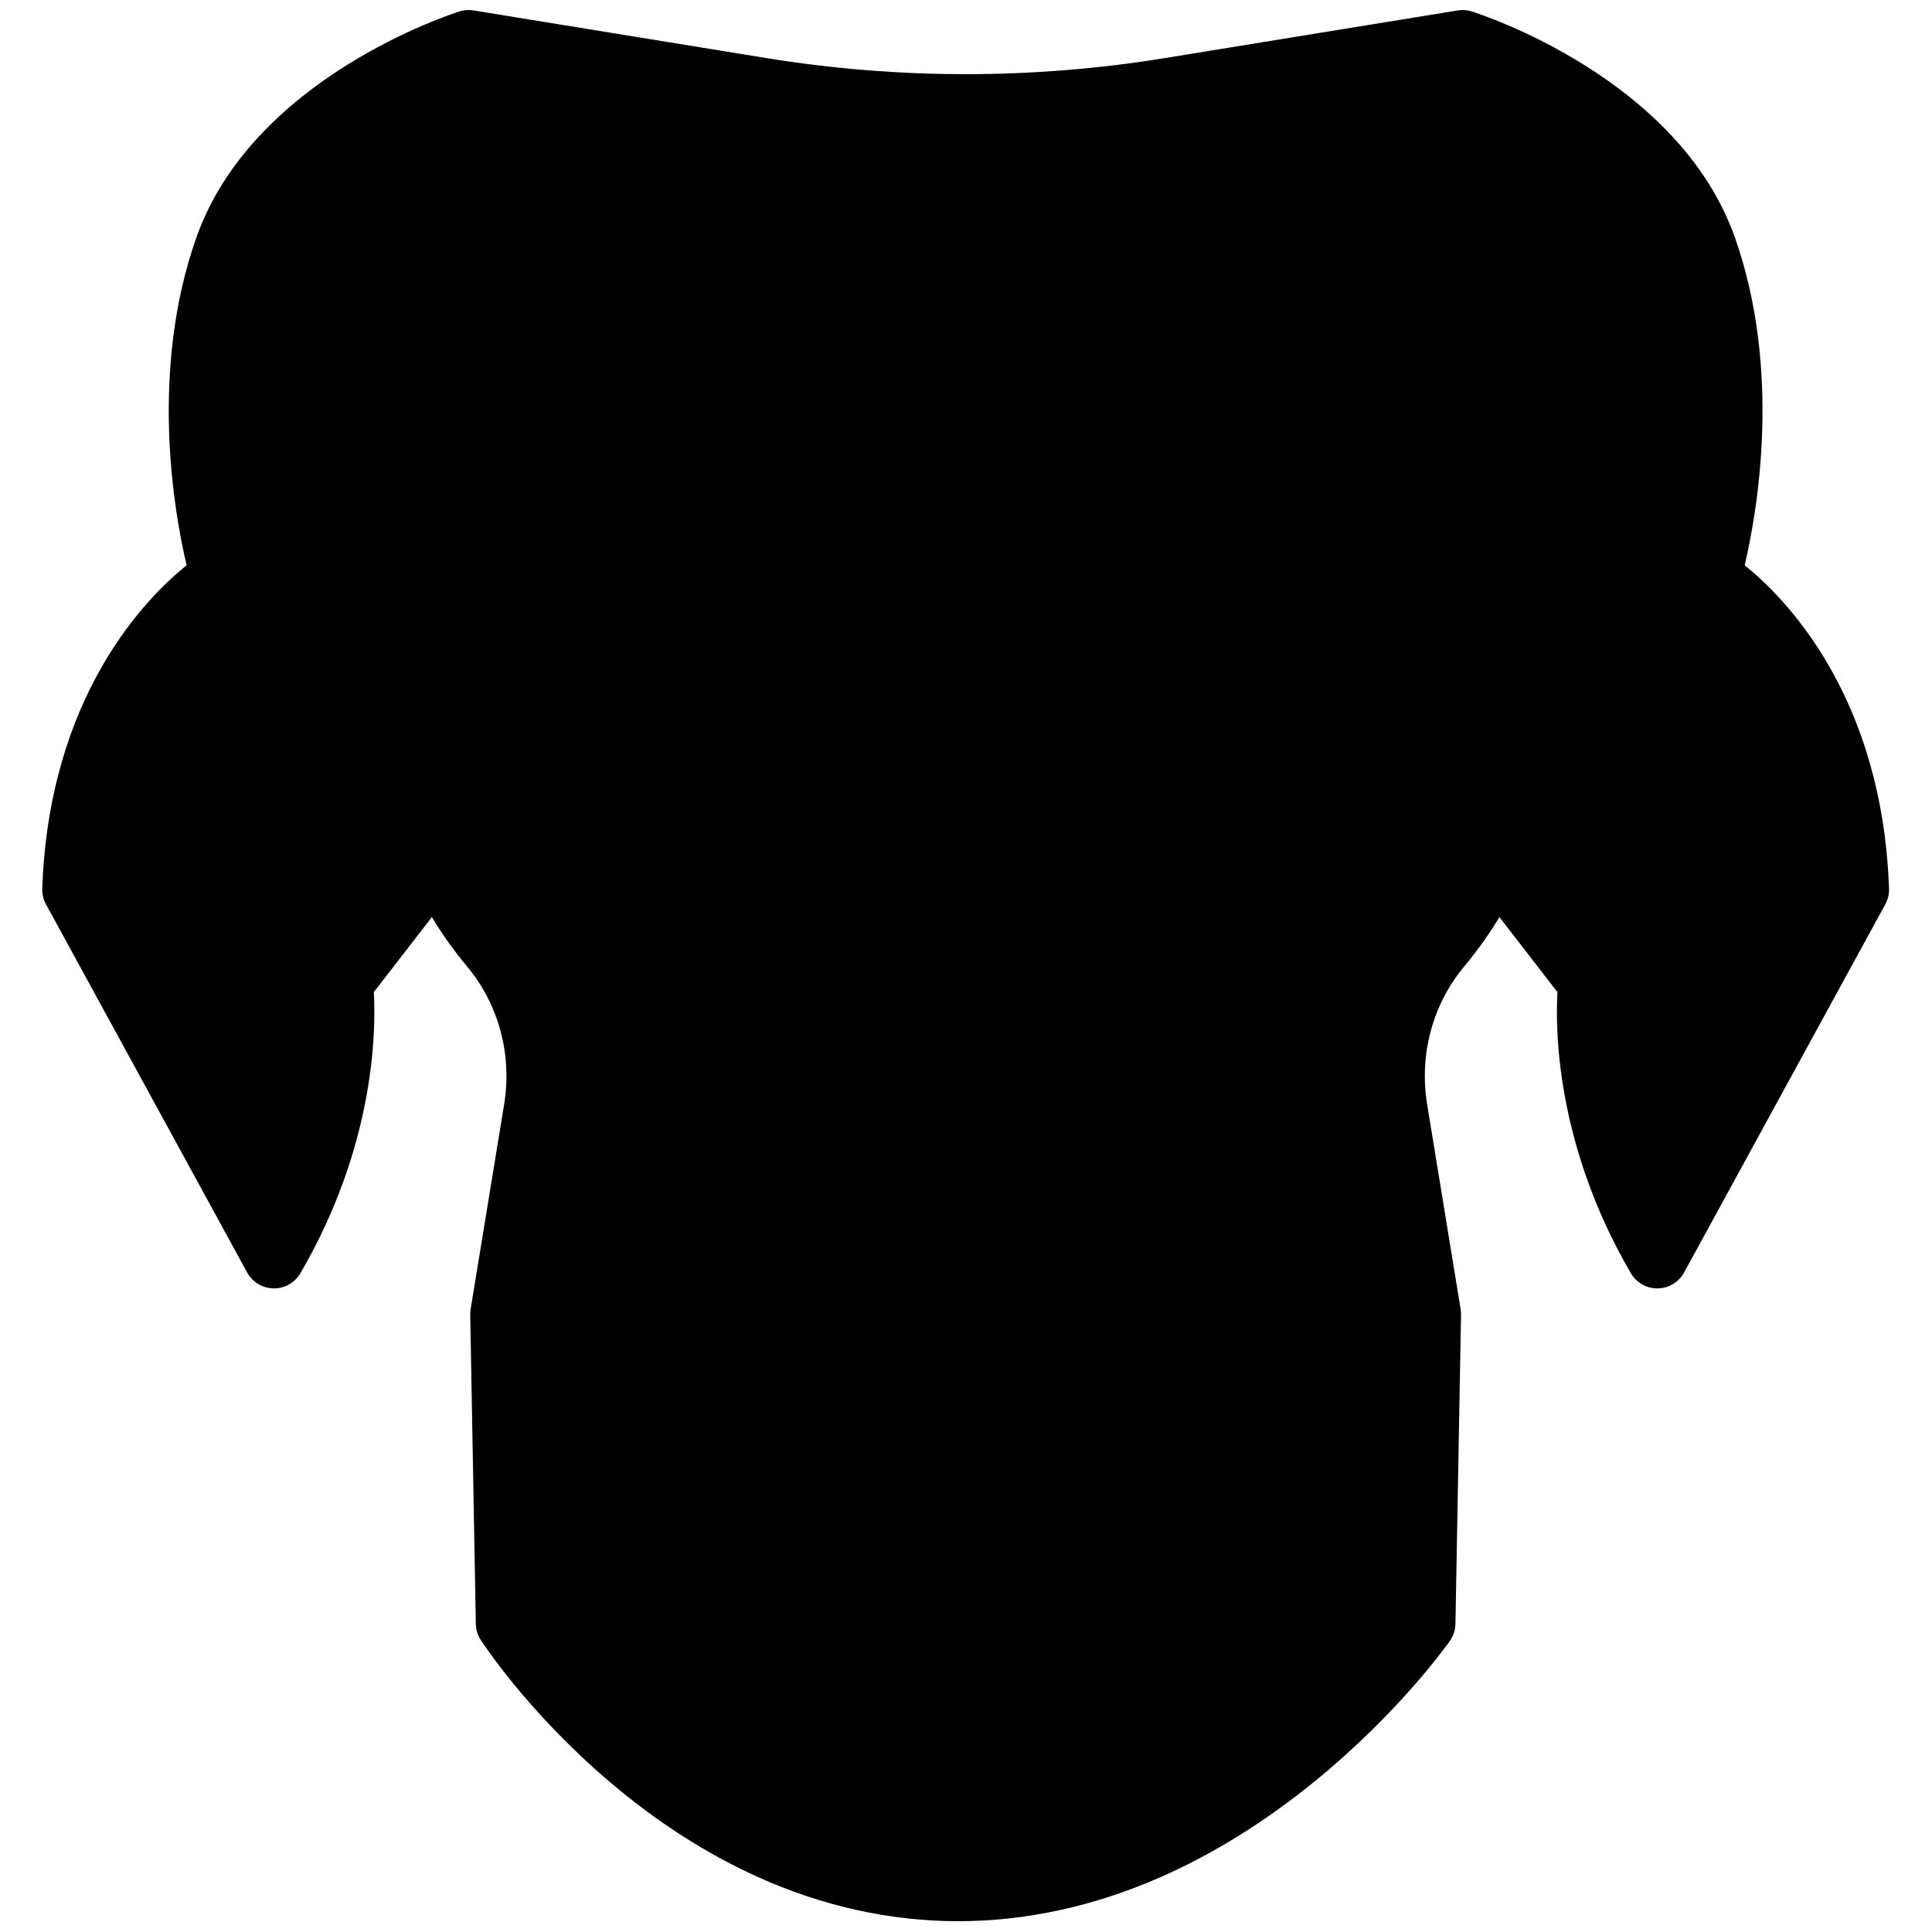
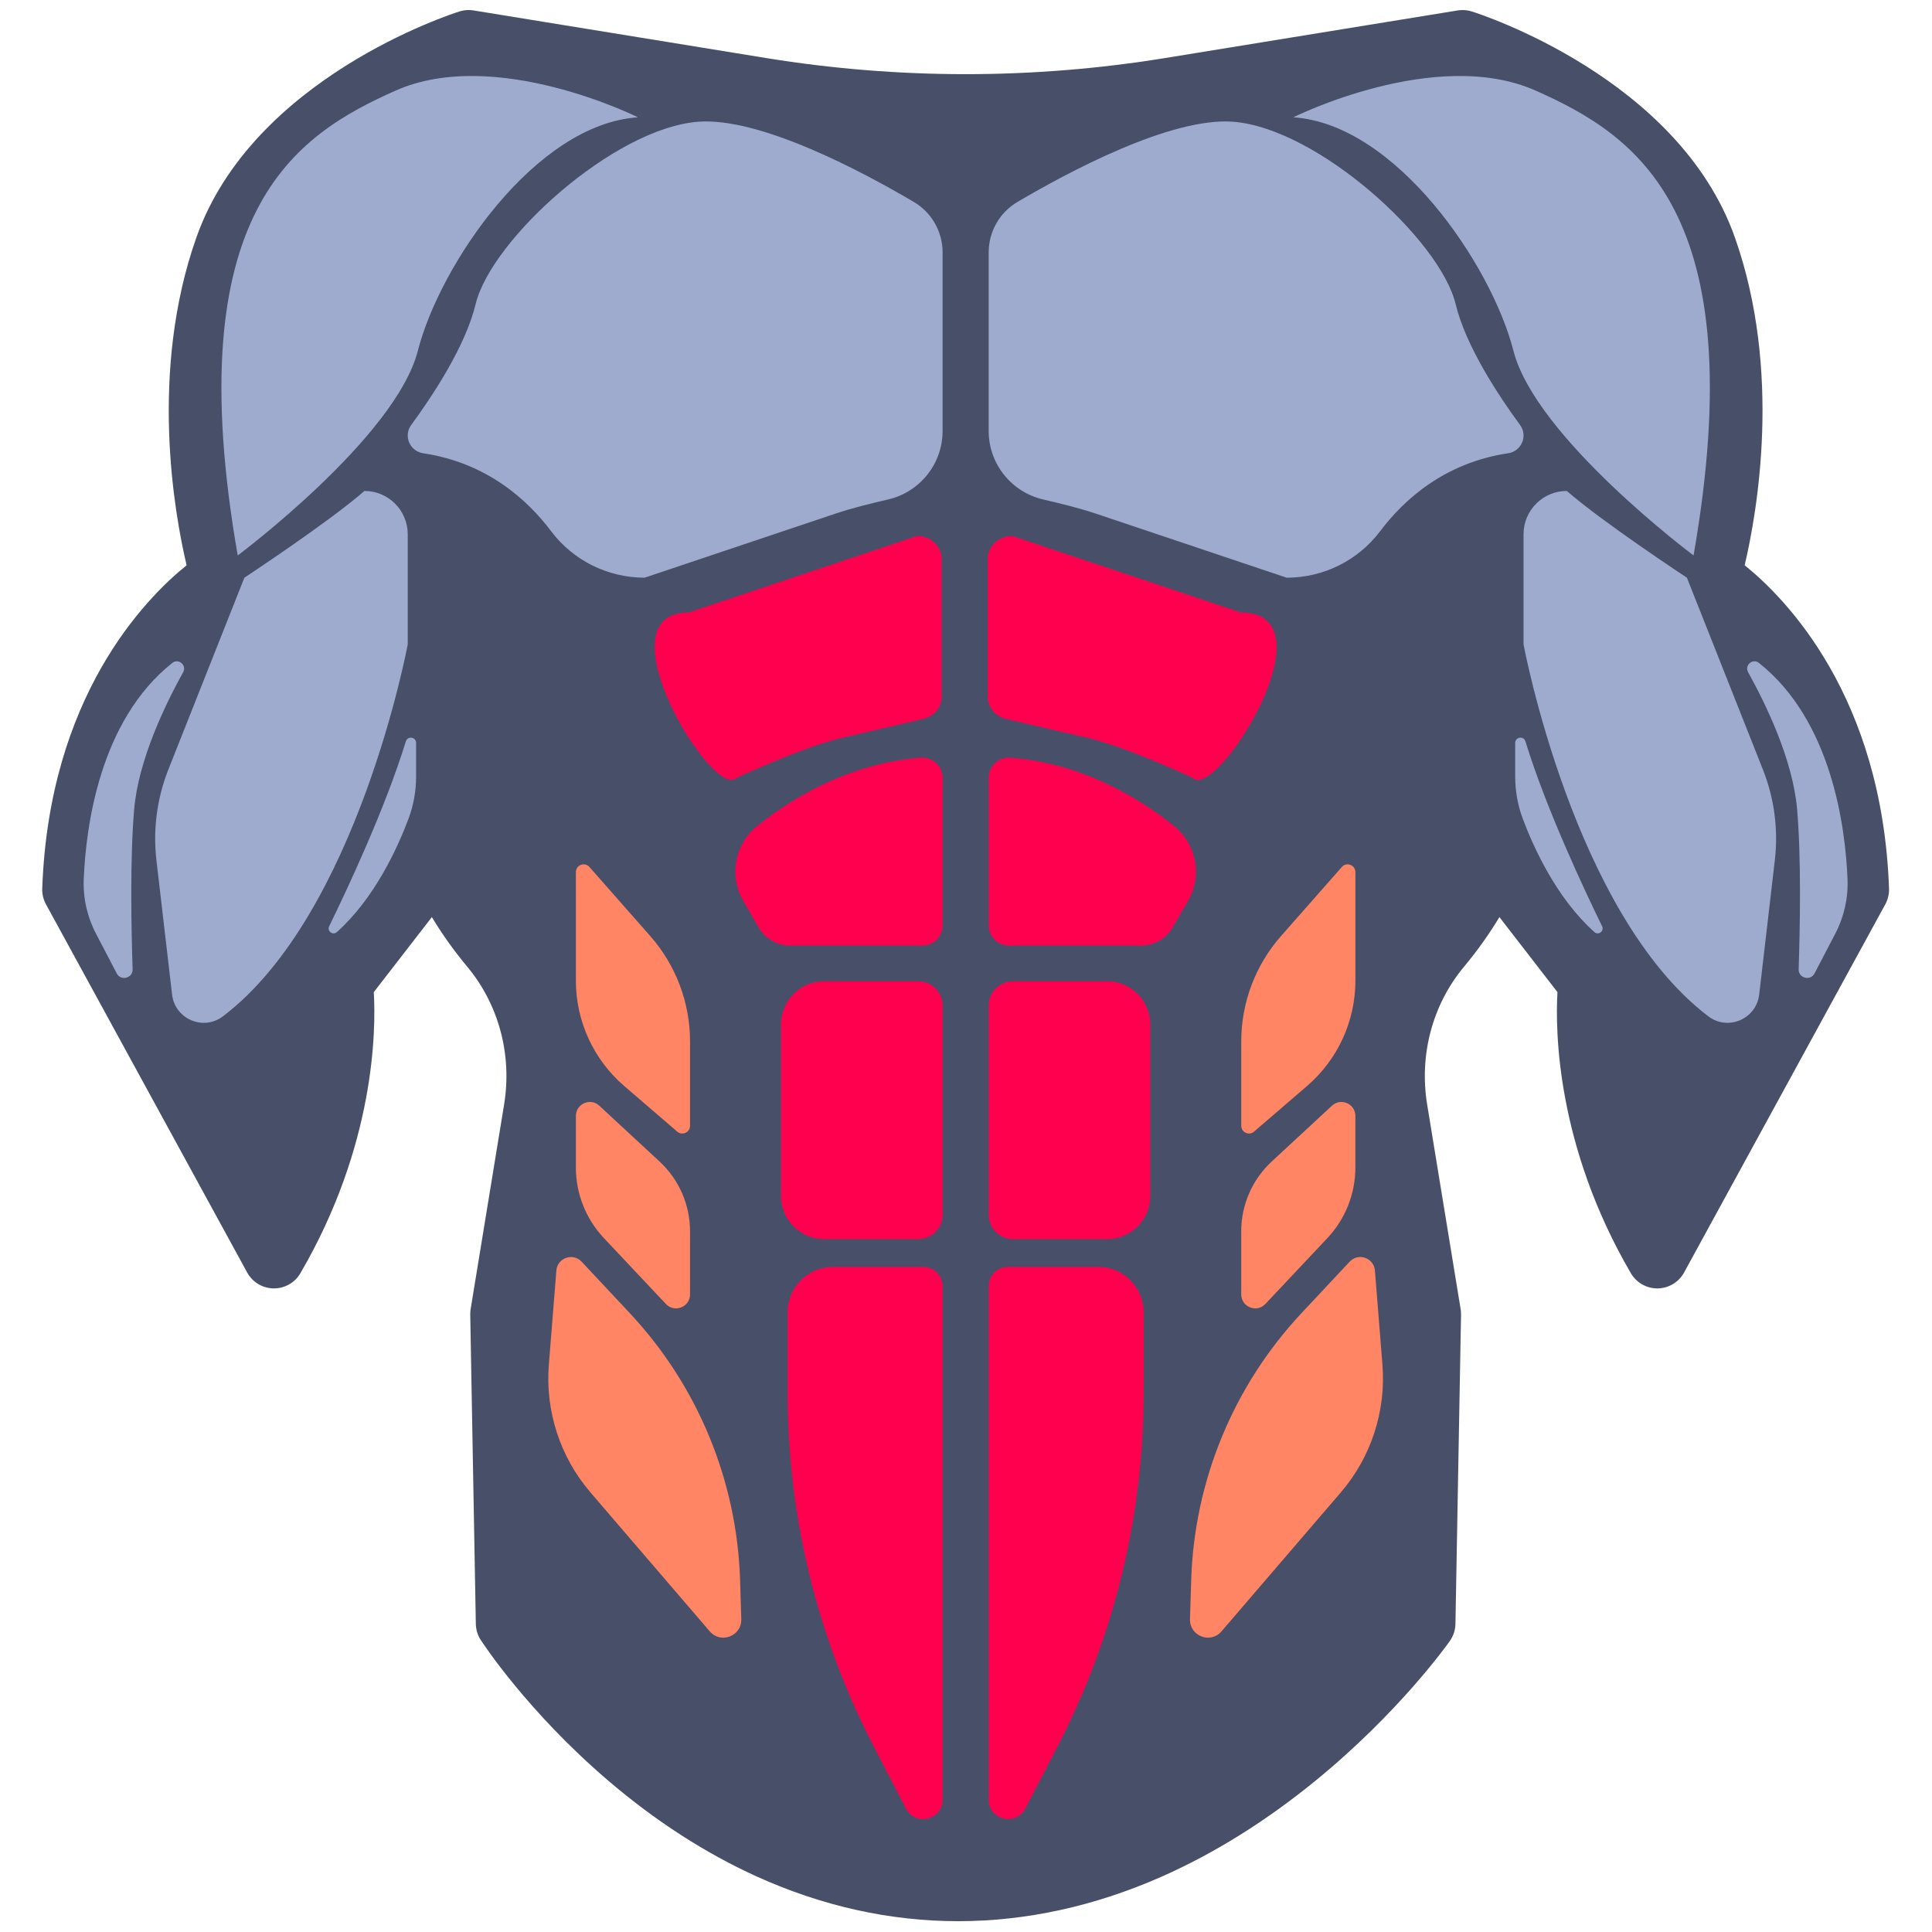
<svg xmlns="http://www.w3.org/2000/svg" width="500" zoomAndPan="magnify" viewBox="0 0 375 375" height="500" preserveAspectRatio="xMidYMid meet" version="1.0">
  <defs>
    <clipPath id="4d939713e6">
      <path d="M 8.141 1.793 L 366.641 1.793 L 366.641 373 L 8.141 373 Z M 8.141 1.793 " clip-rule="nonzero" />
    </clipPath>
  </defs>
  <g clip-path="url(#4d939713e6)">
-     <path fill="currentColor" d="M 283.895 1.953 C 283.574 1.953 283.258 1.977 282.941 2.027 L 226.121 11.27 C 213.367 13.344 200.352 14.395 187.43 14.395 C 174.508 14.395 161.488 13.344 148.734 11.27 L 91.918 2.027 C 91.602 1.977 91.281 1.949 90.965 1.949 C 90.363 1.949 89.762 2.043 89.188 2.223 C 87.551 2.738 49.035 15.156 38.113 46.105 C 28.941 72.086 33.809 99.488 36.219 109.719 C 28.121 116.25 9.527 135.227 8.199 172.465 C 8.16 173.531 8.41 174.59 8.922 175.523 L 47.973 246.988 C 49 248.867 50.957 250.047 53.098 250.078 C 53.125 250.078 53.152 250.078 53.18 250.078 C 55.289 250.078 57.242 248.961 58.305 247.133 C 72.785 222.305 72.984 200.008 72.555 192.57 L 83.824 178.008 C 85.523 180.836 87.777 184.137 90.711 187.66 C 96.824 195.004 99.426 204.75 97.844 214.402 L 91.352 254.098 C 91.293 254.453 91.27 254.809 91.273 255.164 L 92.359 315.199 C 92.379 316.305 92.707 317.383 93.309 318.312 C 93.668 318.871 102.332 332.16 117.961 345.539 C 127.18 353.434 136.945 359.734 146.977 364.27 C 159.652 369.996 172.773 372.902 185.984 372.902 C 199.172 372.902 212.43 370.004 225.391 364.293 C 235.641 359.773 245.719 353.492 255.348 345.625 C 271.668 332.293 281.031 319.059 281.422 318.5 C 282.105 317.531 282.477 316.383 282.5 315.199 L 283.586 255.164 C 283.59 254.809 283.566 254.449 283.508 254.098 L 277.012 214.402 C 275.434 204.75 278.035 195.004 284.148 187.66 C 287.082 184.137 289.336 180.836 291.035 178.008 L 302.301 192.57 C 301.875 200.008 302.07 222.305 316.551 247.133 C 317.617 248.957 319.57 250.078 321.676 250.078 C 321.703 250.078 321.73 250.078 321.762 250.078 C 323.902 250.047 325.859 248.867 326.883 246.988 L 365.938 175.523 C 366.445 174.59 366.695 173.531 366.66 172.465 C 365.328 135.227 346.738 116.25 338.641 109.715 C 341.047 99.488 345.914 72.086 336.746 46.105 C 325.82 15.156 287.305 2.738 285.672 2.223 C 285.094 2.043 284.496 1.953 283.895 1.953 Z M 283.895 1.953 " fill-opacity="1" fill-rule="nonzero" />
+     <path fill="#484f69" d="M 283.895 1.953 C 283.574 1.953 283.258 1.977 282.941 2.027 L 226.121 11.27 C 213.367 13.344 200.352 14.395 187.43 14.395 C 174.508 14.395 161.488 13.344 148.734 11.27 L 91.918 2.027 C 91.602 1.977 91.281 1.949 90.965 1.949 C 90.363 1.949 89.762 2.043 89.188 2.223 C 87.551 2.738 49.035 15.156 38.113 46.105 C 28.941 72.086 33.809 99.488 36.219 109.719 C 28.121 116.25 9.527 135.227 8.199 172.465 C 8.16 173.531 8.41 174.59 8.922 175.523 L 47.973 246.988 C 49 248.867 50.957 250.047 53.098 250.078 C 53.125 250.078 53.152 250.078 53.18 250.078 C 55.289 250.078 57.242 248.961 58.305 247.133 C 72.785 222.305 72.984 200.008 72.555 192.57 L 83.824 178.008 C 85.523 180.836 87.777 184.137 90.711 187.66 C 96.824 195.004 99.426 204.75 97.844 214.402 L 91.352 254.098 C 91.293 254.453 91.27 254.809 91.273 255.164 L 92.359 315.199 C 92.379 316.305 92.707 317.383 93.309 318.312 C 93.668 318.871 102.332 332.16 117.961 345.539 C 127.18 353.434 136.945 359.734 146.977 364.27 C 159.652 369.996 172.773 372.902 185.984 372.902 C 199.172 372.902 212.43 370.004 225.391 364.293 C 235.641 359.773 245.719 353.492 255.348 345.625 C 271.668 332.293 281.031 319.059 281.422 318.5 C 282.105 317.531 282.477 316.383 282.5 315.199 L 283.586 255.164 C 283.59 254.809 283.566 254.449 283.508 254.098 L 277.012 214.402 C 275.434 204.75 278.035 195.004 284.148 187.66 C 287.082 184.137 289.336 180.836 291.035 178.008 L 302.301 192.57 C 301.875 200.008 302.07 222.305 316.551 247.133 C 317.617 248.957 319.57 250.078 321.676 250.078 C 321.703 250.078 321.73 250.078 321.762 250.078 C 323.902 250.047 325.859 248.867 326.883 246.988 L 365.938 175.523 C 366.445 174.59 366.695 173.531 366.66 172.465 C 365.328 135.227 346.738 116.25 338.641 109.715 C 341.047 99.488 345.914 72.086 336.746 46.105 C 325.82 15.156 287.305 2.738 285.672 2.223 C 285.094 2.043 284.496 1.953 283.895 1.953 Z M 283.895 1.953 " fill-opacity="1" fill-rule="nonzero" />
  </g>
-   <path fill="currentColor" d="M 123.828 22.77 C 123.828 22.77 96.203 8.957 76.781 17.59 C 57.359 26.223 34.484 40.902 46.141 107.812 C 46.141 107.812 76.781 84.934 81.098 68.098 C 85.414 51.262 103.973 24.066 123.828 22.77 Z M 123.828 22.77 " fill-opacity="1" fill-rule="nonzero" />
-   <path fill="currentColor" d="M 177.379 39.203 C 180.84 41.246 182.957 44.969 182.957 48.988 L 182.957 83.648 C 182.957 90.105 178.469 95.516 172.445 96.93 C 168.961 97.746 165.484 98.578 162.094 99.715 L 125.117 112.129 C 117.984 112.129 111.258 108.797 106.969 103.102 C 102.406 97.039 94.527 89.832 82.137 87.977 C 79.535 87.586 78.262 84.605 79.82 82.484 C 84.016 76.766 90.355 67.168 92.32 59.031 C 95.34 46.512 119.078 24.93 135.48 23.633 C 147.582 22.68 167.68 33.48 177.379 39.203 Z M 177.379 39.203 " fill-opacity="1" fill-rule="nonzero" />
-   <path fill="currentColor" d="M 79.141 103.695 L 79.141 125.078 C 79.141 125.078 69.43 177.414 43.266 197.273 C 39.461 200.16 33.953 197.793 33.402 193.047 L 30.363 166.98 C 29.672 161.012 30.465 154.961 32.676 149.375 L 47.434 112.129 C 47.434 112.129 63.832 101.336 70.738 95.293 C 75.379 95.293 79.141 99.055 79.141 103.695 Z M 79.141 103.695 " fill-opacity="1" fill-rule="nonzero" />
-   <path fill="currentColor" d="M 33.453 128.668 C 34.656 127.715 36.301 129.133 35.555 130.473 C 32.102 136.68 26.875 147.453 26.043 157.066 C 25.223 166.543 25.469 179.93 25.742 188.121 C 25.801 189.863 23.461 190.477 22.656 188.934 L 18.645 181.254 C 16.938 177.984 16.102 174.324 16.254 170.637 C 16.672 160.453 19.34 139.852 33.453 128.668 Z M 33.453 128.668 " fill-opacity="1" fill-rule="nonzero" />
-   <path fill="currentColor" d="M 80.762 144.203 L 80.762 150.719 C 80.762 153.527 80.27 156.312 79.281 158.941 C 77.168 164.578 72.707 174.371 65.383 180.918 C 64.605 181.613 63.434 180.727 63.891 179.789 C 67.344 172.73 74.75 156.98 78.777 143.898 C 79.121 142.785 80.762 143.035 80.762 144.203 Z M 80.762 144.203 " fill-opacity="1" fill-rule="nonzero" />
-   <path fill="currentColor" d="M 182.957 150.969 L 182.957 179.613 C 182.957 181.777 181.203 183.531 179.039 183.531 L 153.367 183.531 C 150.84 183.531 148.504 182.18 147.238 179.992 L 144.254 174.828 C 141.457 169.992 142.605 163.844 146.961 160.344 C 153.648 154.969 164.688 148.176 178.691 147.066 C 180.984 146.883 182.957 148.668 182.957 150.969 Z M 182.957 150.969 " fill-opacity="1" fill-rule="nonzero" />
-   <path fill="currentColor" d="M 178.223 240.512 L 159.973 240.512 C 155.344 240.512 151.594 236.758 151.594 232.133 L 151.594 198.84 C 151.594 194.211 155.344 190.461 159.973 190.461 L 178.223 190.461 C 180.836 190.461 182.957 192.578 182.957 195.195 L 182.957 235.773 C 182.957 238.391 180.836 240.512 178.223 240.512 Z M 178.223 240.512 " fill-opacity="1" fill-rule="nonzero" />
-   <path fill="currentColor" d="M 179.191 245.902 L 161.691 245.902 C 156.824 245.902 152.875 249.848 152.875 254.719 L 152.875 270.34 C 152.875 294.254 158.621 317.816 169.629 339.043 L 175.848 351.039 C 177.664 354.539 182.957 353.25 182.957 349.305 L 182.957 249.668 C 182.957 247.59 181.27 245.902 179.191 245.902 Z M 179.191 245.902 " fill-opacity="1" fill-rule="nonzero" />
-   <path fill="currentColor" d="M 114.41 168.281 L 126.215 181.691 C 131.191 187.344 133.934 194.613 133.934 202.141 L 133.934 218.512 C 133.934 219.797 132.422 220.488 131.449 219.648 L 121.141 210.773 C 115.195 205.652 111.777 198.195 111.777 190.348 L 111.777 169.277 C 111.777 167.891 113.492 167.242 114.41 168.281 Z M 114.41 168.281 " fill-opacity="1" fill-rule="nonzero" />
-   <path fill="currentColor" d="M 116.332 214.621 L 128.027 225.457 C 131.793 228.949 133.934 233.852 133.934 238.984 L 133.934 251.238 C 133.934 253.695 130.93 254.887 129.25 253.098 L 117.211 240.309 C 113.723 236.598 111.777 231.695 111.777 226.605 L 111.777 216.609 C 111.777 214.242 114.598 213.012 116.332 214.621 Z M 116.332 214.621 " fill-opacity="1" fill-rule="nonzero" />
-   <path fill="currentColor" d="M 112.898 244.895 L 122.254 254.895 C 135.453 269 143.059 287.434 143.652 306.746 L 143.883 314.281 C 143.98 317.555 139.906 319.137 137.77 316.652 L 114.621 289.691 C 108.723 282.824 105.812 273.891 106.531 264.867 L 107.988 246.613 C 108.184 244.148 111.207 243.09 112.898 244.895 Z M 112.898 244.895 " fill-opacity="1" fill-rule="nonzero" />
-   <path fill="currentColor" d="M 251.031 22.77 C 251.031 22.77 278.652 8.957 298.078 17.59 C 317.5 26.223 340.371 40.902 328.719 107.812 C 328.719 107.812 298.078 84.934 293.762 68.098 C 289.445 51.262 270.887 24.066 251.031 22.77 Z M 251.031 22.77 " fill-opacity="1" fill-rule="nonzero" />
-   <path fill="currentColor" d="M 197.48 39.203 C 194.02 41.246 191.902 44.969 191.902 48.988 L 191.902 83.648 C 191.902 90.105 196.387 95.516 202.414 96.93 C 205.895 97.746 209.375 98.578 212.762 99.715 L 249.742 112.129 C 256.871 112.129 263.598 108.797 267.887 103.102 C 272.453 97.039 280.332 89.832 292.723 87.977 C 295.324 87.586 296.598 84.605 295.039 82.484 C 290.84 76.766 284.5 67.168 282.539 59.031 C 279.516 46.512 255.777 24.93 239.379 23.633 C 227.273 22.68 207.18 33.48 197.48 39.203 Z M 197.48 39.203 " fill-opacity="1" fill-rule="nonzero" />
-   <path fill="currentColor" d="M 295.719 103.695 L 295.719 125.078 C 295.719 125.078 305.43 177.414 331.594 197.273 C 335.398 200.16 340.902 197.793 341.457 193.047 L 344.492 166.98 C 345.188 161.012 344.395 154.961 342.18 149.375 L 327.426 112.129 C 327.426 112.129 311.023 101.336 304.117 95.293 C 299.48 95.293 295.719 99.055 295.719 103.695 Z M 295.719 103.695 " fill-opacity="1" fill-rule="nonzero" />
-   <path fill="currentColor" d="M 341.402 128.668 C 340.199 127.715 338.559 129.133 339.305 130.473 C 342.758 136.68 347.984 147.453 348.816 157.066 C 349.637 166.543 349.391 179.93 349.117 188.121 C 349.059 189.863 351.395 190.477 352.203 188.934 L 356.211 181.254 C 357.922 177.984 358.758 174.324 358.605 170.637 C 358.184 160.453 355.52 139.852 341.402 128.668 Z M 341.402 128.668 " fill-opacity="1" fill-rule="nonzero" />
-   <path fill="currentColor" d="M 294.098 144.203 L 294.098 150.719 C 294.098 153.527 294.59 156.312 295.578 158.941 C 297.691 164.578 302.152 174.371 309.477 180.918 C 310.254 181.613 311.426 180.727 310.969 179.789 C 307.516 172.73 300.105 156.98 296.082 143.898 C 295.738 142.785 294.098 143.035 294.098 144.203 Z M 294.098 144.203 " fill-opacity="1" fill-rule="nonzero" />
-   <path fill="currentColor" d="M 191.902 150.969 L 191.902 179.613 C 191.902 181.777 193.656 183.531 195.816 183.531 L 221.488 183.531 C 224.02 183.531 226.355 182.18 227.617 179.992 L 230.605 174.828 C 233.402 169.992 232.25 163.844 227.895 160.344 C 221.207 154.969 210.172 148.176 196.168 147.066 C 193.875 146.883 191.902 148.668 191.902 150.969 Z M 191.902 150.969 " fill-opacity="1" fill-rule="nonzero" />
-   <path fill="currentColor" d="M 196.637 240.512 L 214.887 240.512 C 219.516 240.512 223.266 236.758 223.266 232.133 L 223.266 198.84 C 223.266 194.211 219.512 190.461 214.887 190.461 L 196.637 190.461 C 194.02 190.461 191.902 192.578 191.902 195.195 L 191.902 235.773 C 191.902 238.391 194.02 240.512 196.637 240.512 Z M 196.637 240.512 " fill-opacity="1" fill-rule="nonzero" />
-   <path fill="currentColor" d="M 195.668 245.902 L 213.168 245.902 C 218.035 245.902 221.98 249.848 221.98 254.719 L 221.98 270.34 C 221.98 294.254 216.234 317.816 205.23 339.043 L 199.008 351.039 C 197.195 354.539 191.902 353.25 191.902 349.305 L 191.902 249.668 C 191.902 247.59 193.586 245.902 195.668 245.902 Z M 195.668 245.902 " fill-opacity="1" fill-rule="nonzero" />
-   <path fill="currentColor" d="M 260.449 168.281 L 248.641 181.691 C 243.668 187.344 240.926 194.613 240.926 202.141 L 240.926 218.512 C 240.926 219.797 242.434 220.488 243.41 219.648 L 253.715 210.773 C 259.66 205.652 263.082 198.195 263.082 190.348 L 263.082 169.277 C 263.082 167.891 261.363 167.242 260.449 168.281 Z M 260.449 168.281 " fill-opacity="1" fill-rule="nonzero" />
-   <path fill="currentColor" d="M 258.527 214.621 L 246.832 225.457 C 243.062 228.949 240.922 233.852 240.922 238.984 L 240.922 251.238 C 240.922 253.695 243.926 254.887 245.609 253.098 L 257.648 240.309 C 261.137 236.598 263.078 231.695 263.078 226.605 L 263.078 216.609 C 263.082 214.242 260.262 213.012 258.527 214.621 Z M 258.527 214.621 " fill-opacity="1" fill-rule="nonzero" />
-   <path fill="currentColor" d="M 261.961 244.895 L 252.605 254.895 C 239.406 269 231.801 287.434 231.207 306.746 L 230.977 314.281 C 230.879 317.555 234.953 319.137 237.086 316.652 L 260.238 289.691 C 266.133 282.824 269.047 273.891 268.328 264.867 L 266.871 246.613 C 266.676 244.148 263.648 243.09 261.961 244.895 Z M 261.961 244.895 " fill-opacity="1" fill-rule="nonzero" />
-   <path fill="currentColor" d="M 182.773 108.465 L 182.773 135.262 C 182.773 137.297 181.285 139.07 179.168 139.559 L 163.672 143.145 C 155.68 144.992 142.945 150.992 142.945 150.992 C 138.512 155.566 116.16 118.875 133.691 118.875 L 178.023 104.035 C 180.645 104.035 182.773 106.02 182.773 108.465 Z M 182.773 108.465 " fill-opacity="1" fill-rule="nonzero" />
-   <path fill="currentColor" d="M 191.719 108.465 L 191.719 135.262 C 191.719 137.297 193.207 139.07 195.328 139.559 L 210.82 143.145 C 218.812 144.992 231.551 150.992 231.551 150.992 C 235.98 155.566 259.176 118.875 240.801 118.875 L 196.473 104.035 C 193.848 104.035 191.719 106.02 191.719 108.465 Z M 191.719 108.465 " fill-opacity="1" fill-rule="nonzero" />
+   <path fill="#9fabce" d="M 123.828 22.77 C 123.828 22.77 96.203 8.957 76.781 17.59 C 57.359 26.223 34.484 40.902 46.141 107.812 C 46.141 107.812 76.781 84.934 81.098 68.098 C 85.414 51.262 103.973 24.066 123.828 22.77 Z M 123.828 22.77 " fill-opacity="1" fill-rule="nonzero" />
+   <path fill="#9fabce" d="M 177.379 39.203 C 180.84 41.246 182.957 44.969 182.957 48.988 L 182.957 83.648 C 182.957 90.105 178.469 95.516 172.445 96.93 C 168.961 97.746 165.484 98.578 162.094 99.715 L 125.117 112.129 C 117.984 112.129 111.258 108.797 106.969 103.102 C 102.406 97.039 94.527 89.832 82.137 87.977 C 79.535 87.586 78.262 84.605 79.82 82.484 C 84.016 76.766 90.355 67.168 92.32 59.031 C 95.34 46.512 119.078 24.93 135.48 23.633 C 147.582 22.68 167.68 33.48 177.379 39.203 Z M 177.379 39.203 " fill-opacity="1" fill-rule="nonzero" />
+   <path fill="#9fabce" d="M 79.141 103.695 L 79.141 125.078 C 79.141 125.078 69.43 177.414 43.266 197.273 C 39.461 200.16 33.953 197.793 33.402 193.047 L 30.363 166.98 C 29.672 161.012 30.465 154.961 32.676 149.375 L 47.434 112.129 C 47.434 112.129 63.832 101.336 70.738 95.293 C 75.379 95.293 79.141 99.055 79.141 103.695 Z M 79.141 103.695 " fill-opacity="1" fill-rule="nonzero" />
+   <path fill="#9fabce" d="M 33.453 128.668 C 34.656 127.715 36.301 129.133 35.555 130.473 C 32.102 136.68 26.875 147.453 26.043 157.066 C 25.223 166.543 25.469 179.93 25.742 188.121 C 25.801 189.863 23.461 190.477 22.656 188.934 L 18.645 181.254 C 16.938 177.984 16.102 174.324 16.254 170.637 C 16.672 160.453 19.34 139.852 33.453 128.668 Z M 33.453 128.668 " fill-opacity="1" fill-rule="nonzero" />
+   <path fill="#9fabce" d="M 80.762 144.203 L 80.762 150.719 C 80.762 153.527 80.27 156.312 79.281 158.941 C 77.168 164.578 72.707 174.371 65.383 180.918 C 64.605 181.613 63.434 180.727 63.891 179.789 C 67.344 172.73 74.75 156.98 78.777 143.898 C 79.121 142.785 80.762 143.035 80.762 144.203 Z M 80.762 144.203 " fill-opacity="1" fill-rule="nonzero" />
+   <path fill="#ff004f" d="M 182.957 150.969 L 182.957 179.613 C 182.957 181.777 181.203 183.531 179.039 183.531 L 153.367 183.531 C 150.84 183.531 148.504 182.18 147.238 179.992 L 144.254 174.828 C 141.457 169.992 142.605 163.844 146.961 160.344 C 153.648 154.969 164.688 148.176 178.691 147.066 C 180.984 146.883 182.957 148.668 182.957 150.969 Z M 182.957 150.969 " fill-opacity="1" fill-rule="nonzero" />
+   <path fill="#ff004f" d="M 178.223 240.512 L 159.973 240.512 C 155.344 240.512 151.594 236.758 151.594 232.133 L 151.594 198.84 C 151.594 194.211 155.344 190.461 159.973 190.461 L 178.223 190.461 C 180.836 190.461 182.957 192.578 182.957 195.195 L 182.957 235.773 C 182.957 238.391 180.836 240.512 178.223 240.512 Z M 178.223 240.512 " fill-opacity="1" fill-rule="nonzero" />
+   <path fill="#ff004f" d="M 179.191 245.902 L 161.691 245.902 C 156.824 245.902 152.875 249.848 152.875 254.719 L 152.875 270.34 C 152.875 294.254 158.621 317.816 169.629 339.043 L 175.848 351.039 C 177.664 354.539 182.957 353.25 182.957 349.305 L 182.957 249.668 C 182.957 247.59 181.27 245.902 179.191 245.902 Z M 179.191 245.902 " fill-opacity="1" fill-rule="nonzero" />
+   <path fill="#ff8564" d="M 114.41 168.281 L 126.215 181.691 C 131.191 187.344 133.934 194.613 133.934 202.141 L 133.934 218.512 C 133.934 219.797 132.422 220.488 131.449 219.648 L 121.141 210.773 C 115.195 205.652 111.777 198.195 111.777 190.348 L 111.777 169.277 C 111.777 167.891 113.492 167.242 114.41 168.281 Z M 114.41 168.281 " fill-opacity="1" fill-rule="nonzero" />
+   <path fill="#ff8564" d="M 116.332 214.621 L 128.027 225.457 C 131.793 228.949 133.934 233.852 133.934 238.984 L 133.934 251.238 C 133.934 253.695 130.93 254.887 129.25 253.098 L 117.211 240.309 C 113.723 236.598 111.777 231.695 111.777 226.605 L 111.777 216.609 C 111.777 214.242 114.598 213.012 116.332 214.621 Z M 116.332 214.621 " fill-opacity="1" fill-rule="nonzero" />
+   <path fill="#ff8564" d="M 112.898 244.895 L 122.254 254.895 C 135.453 269 143.059 287.434 143.652 306.746 L 143.883 314.281 C 143.98 317.555 139.906 319.137 137.77 316.652 L 114.621 289.691 C 108.723 282.824 105.812 273.891 106.531 264.867 L 107.988 246.613 C 108.184 244.148 111.207 243.09 112.898 244.895 Z M 112.898 244.895 " fill-opacity="1" fill-rule="nonzero" />
+   <path fill="#9fabce" d="M 251.031 22.77 C 251.031 22.77 278.652 8.957 298.078 17.59 C 317.5 26.223 340.371 40.902 328.719 107.812 C 328.719 107.812 298.078 84.934 293.762 68.098 C 289.445 51.262 270.887 24.066 251.031 22.77 Z M 251.031 22.77 " fill-opacity="1" fill-rule="nonzero" />
+   <path fill="#9fabce" d="M 197.48 39.203 C 194.02 41.246 191.902 44.969 191.902 48.988 L 191.902 83.648 C 191.902 90.105 196.387 95.516 202.414 96.93 C 205.895 97.746 209.375 98.578 212.762 99.715 L 249.742 112.129 C 256.871 112.129 263.598 108.797 267.887 103.102 C 272.453 97.039 280.332 89.832 292.723 87.977 C 295.324 87.586 296.598 84.605 295.039 82.484 C 290.84 76.766 284.5 67.168 282.539 59.031 C 279.516 46.512 255.777 24.93 239.379 23.633 C 227.273 22.68 207.18 33.48 197.48 39.203 Z M 197.48 39.203 " fill-opacity="1" fill-rule="nonzero" />
+   <path fill="#9fabce" d="M 295.719 103.695 L 295.719 125.078 C 295.719 125.078 305.43 177.414 331.594 197.273 C 335.398 200.16 340.902 197.793 341.457 193.047 L 344.492 166.98 C 345.188 161.012 344.395 154.961 342.18 149.375 L 327.426 112.129 C 327.426 112.129 311.023 101.336 304.117 95.293 C 299.48 95.293 295.719 99.055 295.719 103.695 Z M 295.719 103.695 " fill-opacity="1" fill-rule="nonzero" />
+   <path fill="#9fabce" d="M 341.402 128.668 C 340.199 127.715 338.559 129.133 339.305 130.473 C 342.758 136.68 347.984 147.453 348.816 157.066 C 349.637 166.543 349.391 179.93 349.117 188.121 C 349.059 189.863 351.395 190.477 352.203 188.934 L 356.211 181.254 C 357.922 177.984 358.758 174.324 358.605 170.637 C 358.184 160.453 355.52 139.852 341.402 128.668 Z M 341.402 128.668 " fill-opacity="1" fill-rule="nonzero" />
+   <path fill="#9fabce" d="M 294.098 144.203 L 294.098 150.719 C 294.098 153.527 294.59 156.312 295.578 158.941 C 297.691 164.578 302.152 174.371 309.477 180.918 C 310.254 181.613 311.426 180.727 310.969 179.789 C 307.516 172.73 300.105 156.98 296.082 143.898 C 295.738 142.785 294.098 143.035 294.098 144.203 Z M 294.098 144.203 " fill-opacity="1" fill-rule="nonzero" />
+   <path fill="#ff004f" d="M 191.902 150.969 L 191.902 179.613 C 191.902 181.777 193.656 183.531 195.816 183.531 L 221.488 183.531 C 224.02 183.531 226.355 182.18 227.617 179.992 L 230.605 174.828 C 233.402 169.992 232.25 163.844 227.895 160.344 C 221.207 154.969 210.172 148.176 196.168 147.066 C 193.875 146.883 191.902 148.668 191.902 150.969 Z M 191.902 150.969 " fill-opacity="1" fill-rule="nonzero" />
+   <path fill="#ff004f" d="M 196.637 240.512 L 214.887 240.512 C 219.516 240.512 223.266 236.758 223.266 232.133 L 223.266 198.84 C 223.266 194.211 219.512 190.461 214.887 190.461 L 196.637 190.461 C 194.02 190.461 191.902 192.578 191.902 195.195 L 191.902 235.773 C 191.902 238.391 194.02 240.512 196.637 240.512 Z M 196.637 240.512 " fill-opacity="1" fill-rule="nonzero" />
+   <path fill="#ff004f" d="M 195.668 245.902 L 213.168 245.902 C 218.035 245.902 221.98 249.848 221.98 254.719 L 221.98 270.34 C 221.98 294.254 216.234 317.816 205.23 339.043 L 199.008 351.039 C 197.195 354.539 191.902 353.25 191.902 349.305 L 191.902 249.668 C 191.902 247.59 193.586 245.902 195.668 245.902 Z M 195.668 245.902 " fill-opacity="1" fill-rule="nonzero" />
+   <path fill="#ff8564" d="M 260.449 168.281 L 248.641 181.691 C 243.668 187.344 240.926 194.613 240.926 202.141 L 240.926 218.512 C 240.926 219.797 242.434 220.488 243.41 219.648 L 253.715 210.773 C 259.66 205.652 263.082 198.195 263.082 190.348 L 263.082 169.277 C 263.082 167.891 261.363 167.242 260.449 168.281 Z M 260.449 168.281 " fill-opacity="1" fill-rule="nonzero" />
+   <path fill="#ff8564" d="M 258.527 214.621 L 246.832 225.457 C 243.062 228.949 240.922 233.852 240.922 238.984 L 240.922 251.238 C 240.922 253.695 243.926 254.887 245.609 253.098 L 257.648 240.309 C 261.137 236.598 263.078 231.695 263.078 226.605 L 263.078 216.609 C 263.082 214.242 260.262 213.012 258.527 214.621 Z M 258.527 214.621 " fill-opacity="1" fill-rule="nonzero" />
+   <path fill="#ff8564" d="M 261.961 244.895 L 252.605 254.895 C 239.406 269 231.801 287.434 231.207 306.746 L 230.977 314.281 C 230.879 317.555 234.953 319.137 237.086 316.652 L 260.238 289.691 C 266.133 282.824 269.047 273.891 268.328 264.867 L 266.871 246.613 C 266.676 244.148 263.648 243.09 261.961 244.895 Z M 261.961 244.895 " fill-opacity="1" fill-rule="nonzero" />
+   <path fill="#ff004f" d="M 182.773 108.465 L 182.773 135.262 C 182.773 137.297 181.285 139.07 179.168 139.559 L 163.672 143.145 C 155.68 144.992 142.945 150.992 142.945 150.992 C 138.512 155.566 116.16 118.875 133.691 118.875 L 178.023 104.035 C 180.645 104.035 182.773 106.02 182.773 108.465 Z M 182.773 108.465 " fill-opacity="1" fill-rule="nonzero" />
+   <path fill="#ff004f" d="M 191.719 108.465 L 191.719 135.262 C 191.719 137.297 193.207 139.07 195.328 139.559 L 210.82 143.145 C 218.812 144.992 231.551 150.992 231.551 150.992 C 235.98 155.566 259.176 118.875 240.801 118.875 L 196.473 104.035 C 193.848 104.035 191.719 106.02 191.719 108.465 Z M 191.719 108.465 " fill-opacity="1" fill-rule="nonzero" />
</svg>
